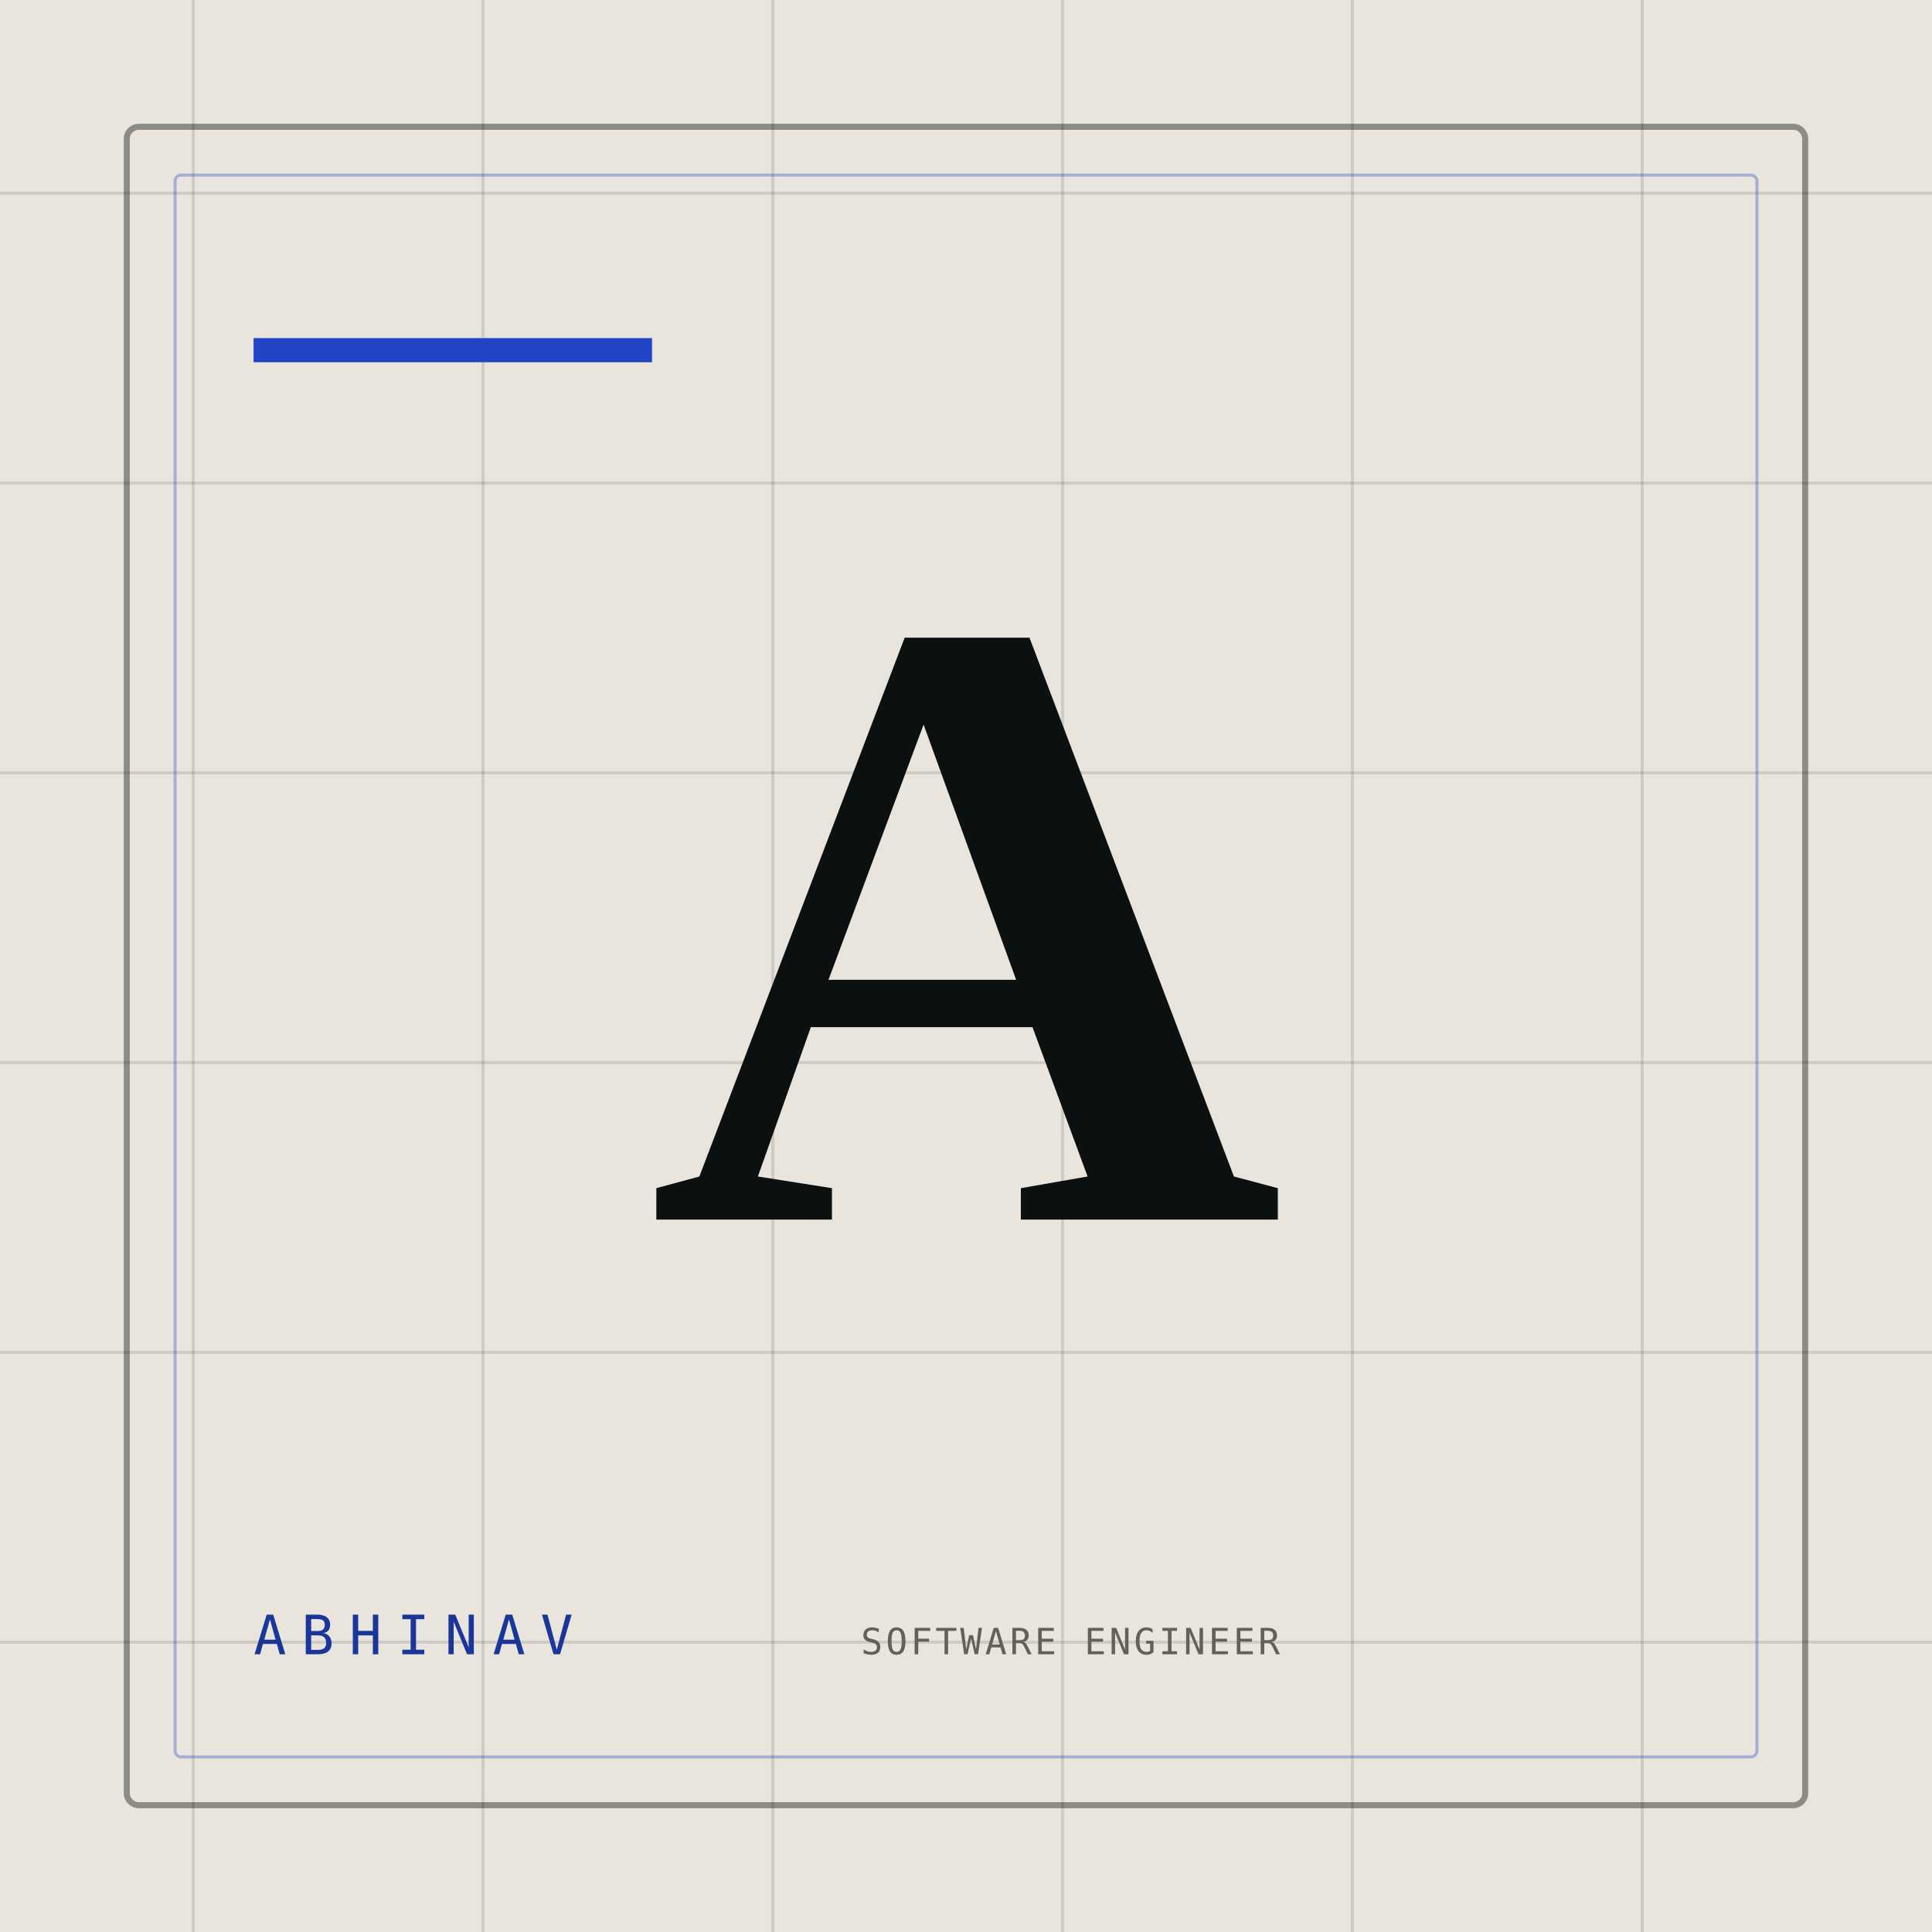
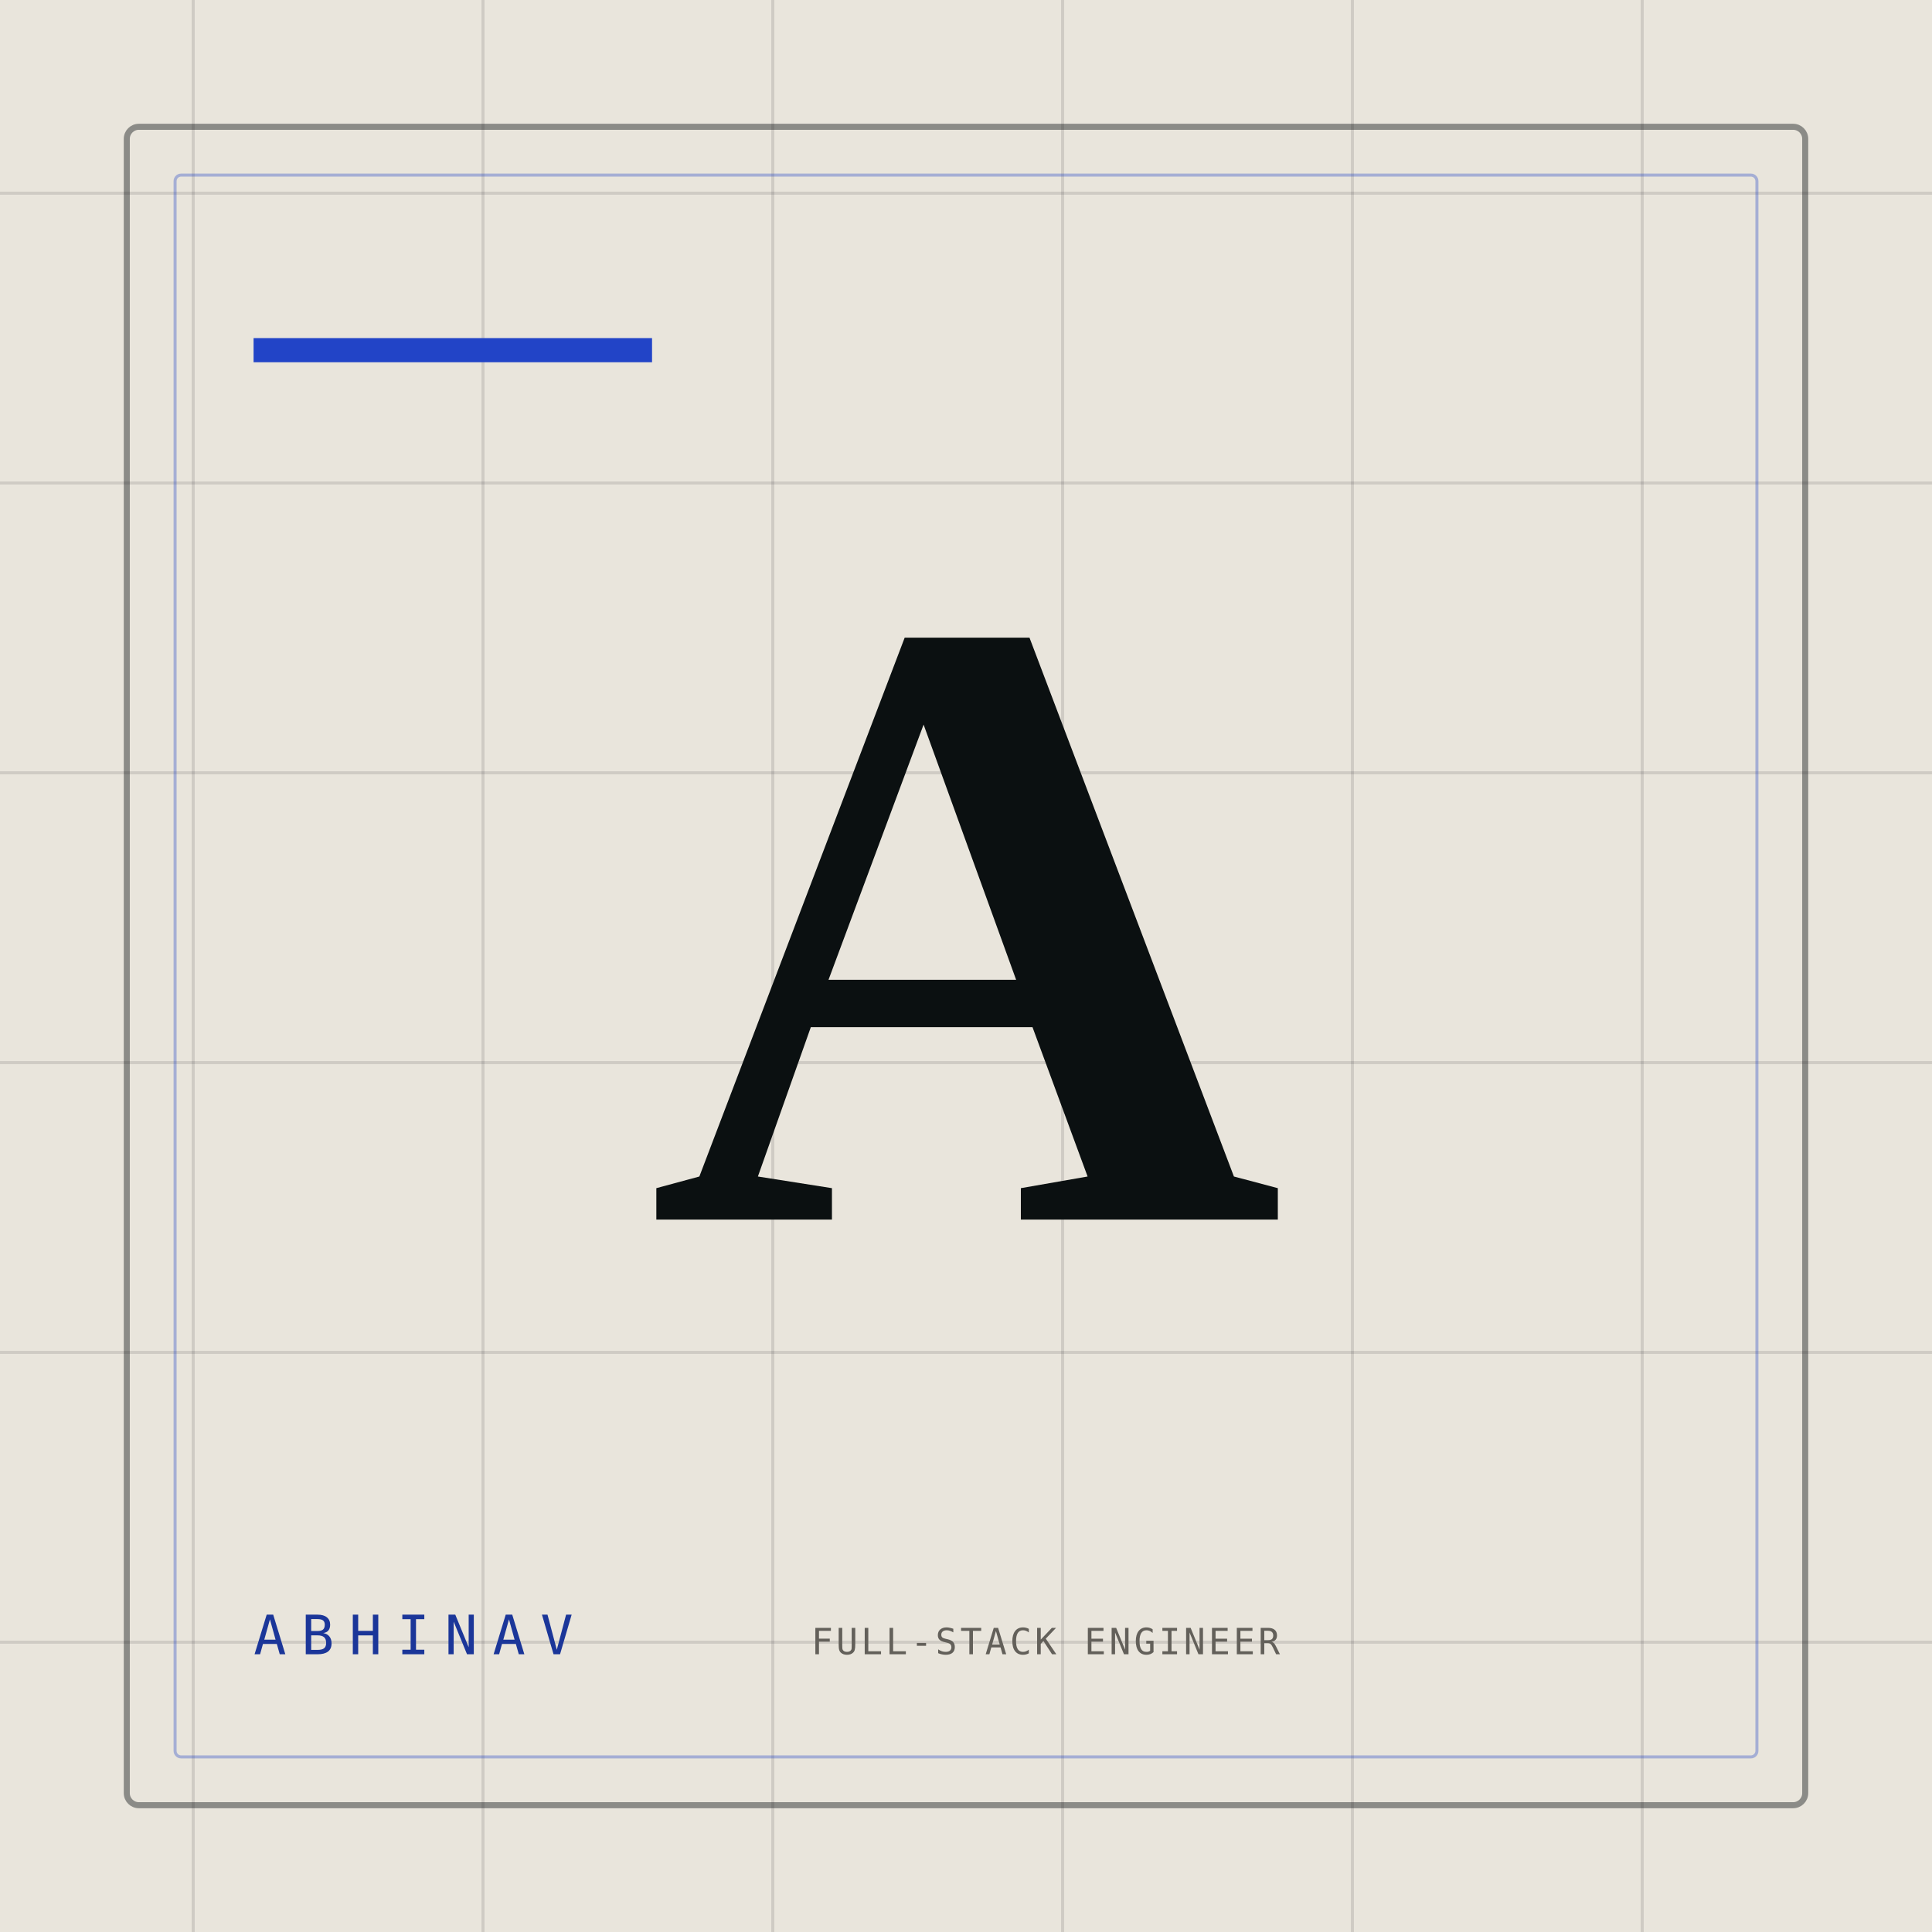
<svg xmlns="http://www.w3.org/2000/svg" viewBox="0 0 640 640" role="img" aria-labelledby="title desc">
  <rect width="640" height="640" fill="#E9E5DC" />
  <g stroke="#0B1011" stroke-opacity="0.12" stroke-width="1">
    <path d="M64 0v640M160 0v640M256 0v640M352 0v640M448 0v640M544 0v640" />
    <path d="M0 64h640M0 160h640M0 256h640M0 352h640M0 448h640M0 544h640" />
  </g>
  <rect x="42" y="42" width="556" height="556" rx="4" fill="none" stroke="#0B1011" stroke-opacity="0.42" stroke-width="2" />
  <rect x="58" y="58" width="524" height="524" rx="2" fill="none" stroke="#2244C7" stroke-opacity="0.34" />
  <path d="M84 116h132" stroke="#2244C7" stroke-width="8" />
  <text x="320" y="404" text-anchor="middle" fill="#0B1011" font-family="Georgia, 'Times New Roman', serif" font-size="292" font-weight="700">A</text>
  <text x="84" y="548" fill="#1B3699" font-family="monospace" font-size="18" letter-spacing="5">ABHINAV</text>
-   <text x="424" y="548" text-anchor="end" fill="#63605A" font-family="monospace" font-size="12" letter-spacing="1">SOFTWARE ENGINEER</text>
+   <text x="424" y="548" text-anchor="end" fill="#63605A" font-family="monospace" font-size="12" letter-spacing="1">FULL-STACK ENGINEER</text>
</svg>
